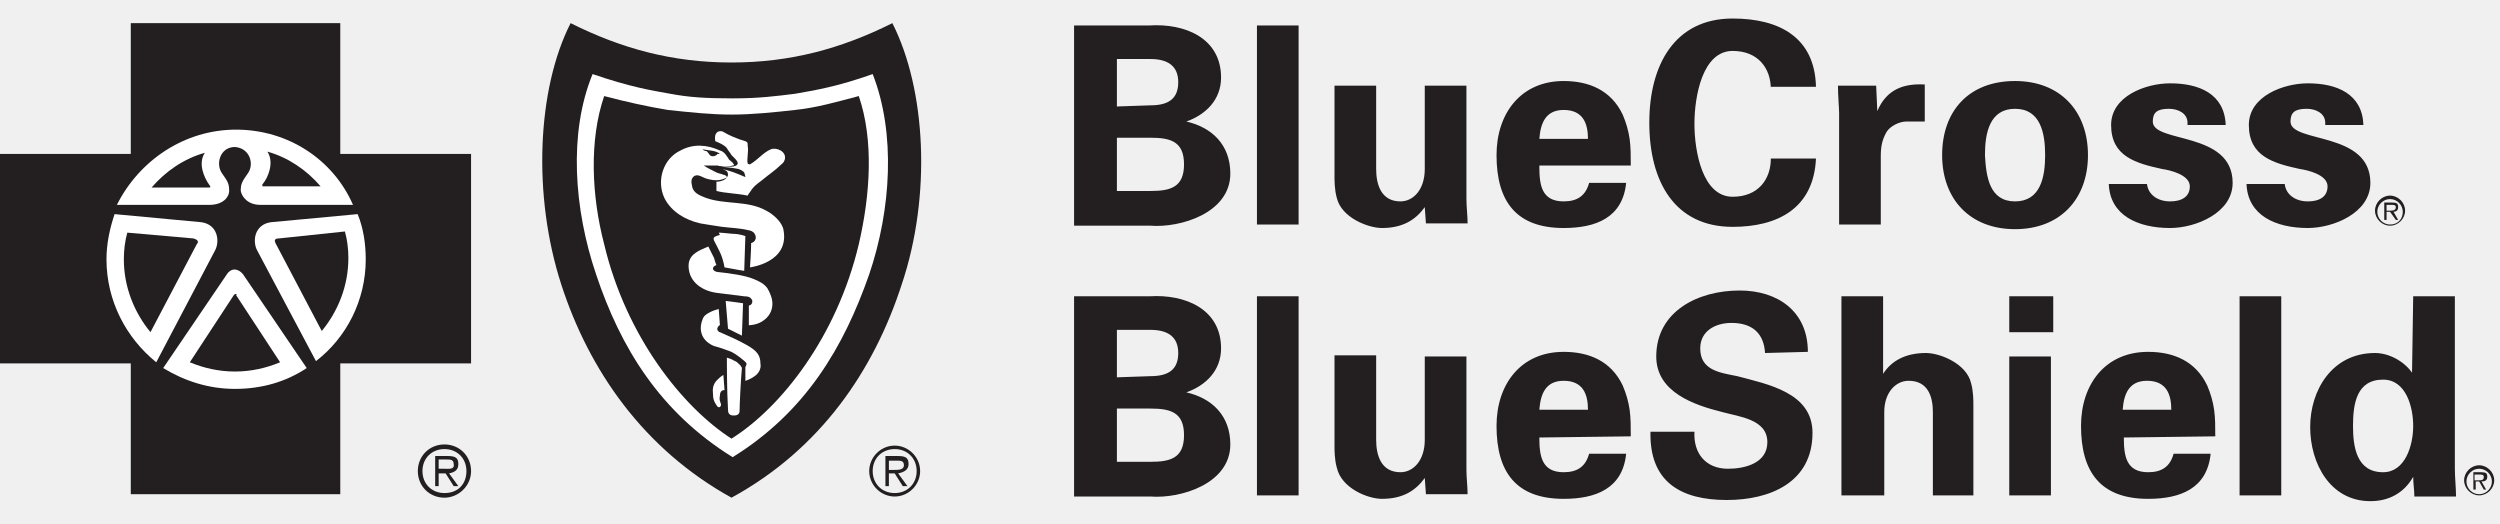
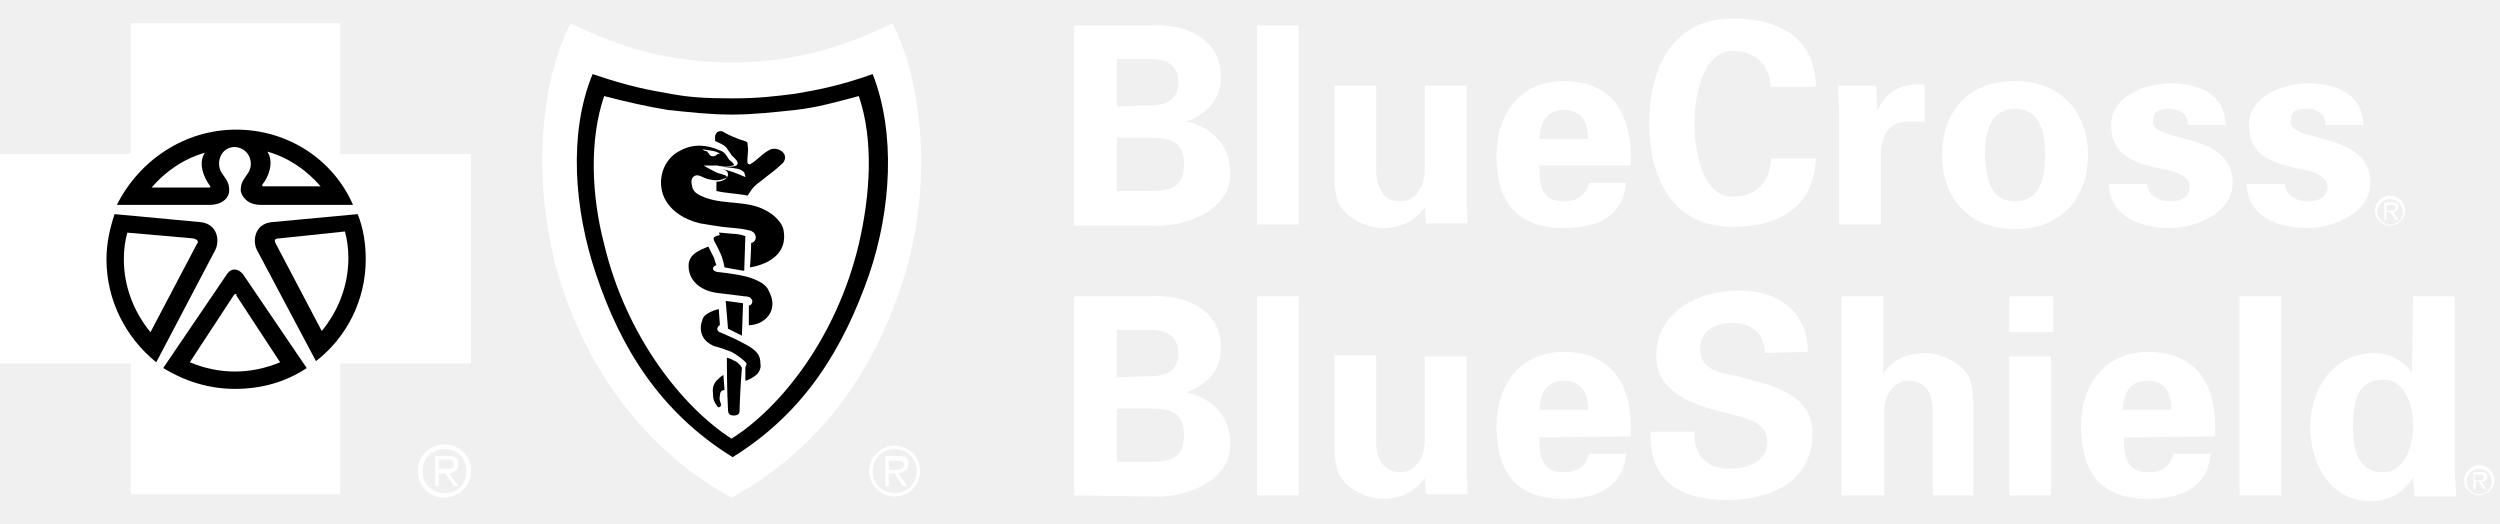
- <svg xmlns="http://www.w3.org/2000/svg" enable-background="new 0 0 216 45.2" viewBox="0 0 216 45.2">
-   <circle cx="20.3" cy="22.3" fill="#fff" r="11.9" />
-   <path d="m63.1 7.1c-5.1 0-12.9-2.4-12.9-2.4s-1.7 4.4-1.7 10.4 5 21.8 15.1 25.8c0 0 14.4-9.1 14.4-25 0-9.5-1.4-11.2-1.4-11.2s-8.4 2.4-13.5 2.4z" fill="#fff" />
-   <g fill="#231f20">
-     <path d="m92.8 19.4v-17.2h6.5c3.1-.2 6.2 1.1 6.2 4.5 0 1.9-1.3 3.2-3 3.8 2.2.5 3.8 2 3.8 4.5 0 3.4-4.3 4.7-6.9 4.5h-6.6zm6.6-10.3c1.6 0 2.4-.6 2.4-2s-.9-2-2.4-2h-2.9v4.1zm0 7.4c1.7 0 2.9-.3 2.9-2.3s-1.2-2.3-2.9-2.3h-2.9v4.6zm12.8-14.3v17.2h-3.6v-17.2zm10.9 15.7c-.8 1.1-1.9 1.8-3.7 1.8-1.2 0-3.5-.9-3.9-2.6-.2-.7-.2-1.5-.2-1.9v-7.8h3.6v7.2c0 1.3.4 2.8 2.1 2.8 1.1 0 2.1-1 2.1-2.8v-7.2h3.6v9.8c0 .7.1 1.4.1 2.1h-3.6zm9.9-3.5c0 1.6.2 3 2.1 3 1.2 0 1.9-.5 2.2-1.6h3.2c-.3 3-2.6 3.9-5.4 3.9-4.1 0-5.8-2.3-5.8-6.3 0-3.6 2.1-6.4 5.8-6.4 2.2 0 4.1.8 5.1 2.9.3.7.5 1.4.6 2.1s.1 1.5.1 2.3h-7.9zm4.2-2.4c0-1.3-.4-2.5-2.1-2.5-1.6 0-2 1.2-2.1 2.5zm15.8-4.3c0-1.8-1.1-3.3-3.3-3.3-2.6 0-3.3 3.9-3.3 6.3s.7 6.3 3.3 6.3c2.2 0 3.3-1.5 3.3-3.3h3.9c-.2 4.3-3.3 5.9-7.2 5.9-5 0-7.2-3.9-7.2-9 0-5 2.2-9 7.2-9 4 0 7.1 1.6 7.2 5.9h-3.9zm9.1-.3.1 2.2c.8-1.9 2.3-2.4 4.1-2.3v3.2h-1.6c-.6 0-1.4.4-1.7.9-.4.7-.5 1.3-.5 2.1v5.9h-3.6v-9.6c0-.5-.1-1.5-.1-2.4zm12 12.4c-3.9 0-6.3-2.6-6.3-6.4s2.3-6.4 6.3-6.4c3.9 0 6.3 2.6 6.3 6.4s-2.4 6.4-6.3 6.4zm0-2.4c2.2 0 2.6-2.1 2.6-4s-.4-4-2.6-4-2.6 2.1-2.6 4c.1 1.9.4 4 2.6 4zm14.9-6.8c0-.8-.8-1.2-1.6-1.2-1 0-1.4.3-1.4 1.1 0 1.9 6.9.8 6.9 5.3 0 2.6-3.2 3.9-5.4 3.9-2.8 0-5.2-1.1-5.3-3.8h3.3c.1.9.9 1.5 2 1.5 1 0 1.7-.4 1.7-1.3 0-1-1.7-1.4-2.4-1.5-2.3-.5-4.4-1.1-4.4-3.8 0-2.5 3-3.6 5.1-3.6 2.5 0 4.7.9 4.8 3.6h-3.3zm11.9 0c0-.8-.8-1.2-1.6-1.2-1 0-1.4.3-1.4 1.1 0 1.9 6.9.8 6.9 5.3 0 2.6-3.2 3.9-5.4 3.9-2.8 0-5.2-1.1-5.3-3.8h3.3c.1.9.9 1.5 2 1.5 1 0 1.7-.4 1.7-1.3 0-1-1.7-1.4-2.4-1.5-2.3-.5-4.4-1.1-4.4-3.8 0-2.5 3-3.6 5.1-3.6 2.5 0 4.7.9 4.8 3.6h-3.3zm-108.1 32.2v-17.2h6.5c3.1-.2 6.2 1.1 6.2 4.5 0 1.9-1.3 3.2-3 3.8 2.2.5 3.8 2 3.8 4.5 0 3.4-4.3 4.7-6.9 4.5h-6.6zm6.6-10.3c1.6 0 2.4-.6 2.4-2s-.9-2-2.4-2h-2.9v4.1zm0 7.4c1.7 0 2.9-.3 2.9-2.3s-1.2-2.3-2.9-2.3h-2.9v4.6zm12.8-14.3v17.2h-3.6v-17.2zm10.9 15.7c-.8 1.1-1.9 1.8-3.7 1.8-1.2 0-3.5-.9-3.9-2.7-.2-.7-.2-1.5-.2-1.9v-7.8h3.6v7.3c0 1.3.4 2.8 2.1 2.8 1.1 0 2.1-1 2.1-2.8v-7.2h3.6v9.8c0 .7.1 1.4.1 2.1h-3.6zm9.9-3.5c0 1.6.2 3 2.1 3 1.2 0 1.9-.5 2.2-1.6h3.2c-.3 3-2.6 3.9-5.4 3.9-4.1 0-5.8-2.3-5.8-6.3 0-3.6 2.1-6.4 5.8-6.4 2.2 0 4.1.8 5.1 2.9.3.7.5 1.4.6 2.1s.1 1.5.1 2.3zm4.2-2.4c0-1.3-.4-2.5-2.1-2.5-1.6 0-2 1.2-2.1 2.5zm15.3-4.9c-.1-1.7-1.1-2.6-2.9-2.6-1.4 0-2.7.7-2.7 2.2 0 1.9 1.7 2.1 3.2 2.4 2.6.7 6.5 1.4 6.5 4.9 0 4.3-3.7 5.8-7.4 5.8-3.9 0-6.7-1.5-6.6-5.9h3.8c-.1 1.9 1 3.2 2.9 3.2 1.5 0 3.4-.5 3.4-2.3 0-2-2.5-2.2-3.9-2.6-2.4-.6-5.7-1.7-5.7-4.8 0-3.9 3.6-5.7 7.2-5.7 3.3 0 5.9 1.8 5.9 5.3zm6.6 12.3v-17.2h3.6v6.7c.7-1.1 1.9-1.8 3.7-1.8 1.2 0 3.5.9 3.9 2.6.2.7.2 1.5.2 1.9v7.8h-3.5v-7.2c0-1.3-.4-2.7-2.1-2.7-1.1 0-2.1 1-2.1 2.7v7.2zm18.3-17.2v3.1h-3.8v-3.1zm-.2 5.2v12h-3.6v-12zm6.3 7c0 1.6.2 3 2.1 3 1.2 0 1.9-.5 2.2-1.6h3.2c-.3 3-2.6 3.9-5.4 3.9-4.1 0-5.8-2.3-5.8-6.3 0-3.6 2.1-6.4 5.8-6.4 2.2 0 4.1.8 5.1 2.9.3.7.5 1.4.6 2.1s.1 1.5.1 2.3zm4.1-2.4c0-1.3-.4-2.5-2.1-2.5-1.6 0-2 1.2-2.1 2.5zm9.5-9.8v17.2h-3.6v-17.2zm11.4 0h3.6v14.9c0 .8.1 1.6.1 2.4h-3.6c0-.6-.1-1.1-.1-1.7-.8 1.4-2.1 2.1-3.7 2.1-3.5 0-5.2-3.3-5.2-6.4 0-3.2 1.9-6.4 5.6-6.4 1.2 0 2.5.7 3.2 1.7zm-2.6 15.2c1.9 0 2.6-2.3 2.6-4 0-1.6-.6-4-2.6-4-2.3 0-2.6 2.1-2.6 4 0 1.8.3 4 2.6 4zm.6-21.4c-.6 0-1.1-.5-1.1-1.1s.5-1.1 1.1-1.1 1.1.5 1.1 1.1-.4 1.1-1.1 1.1m0-2.5c-.7 0-1.3.6-1.3 1.3s.6 1.3 1.3 1.3 1.3-.6 1.3-1.3-.6-1.3-1.3-1.3" />
-     <path d="m206.5 18.2h-.3v-.5h.4c.2 0 .4 0 .4.2 0 .3-.3.3-.5.3m.7-.3c0-.3-.1-.4-.5-.4h-.7v1.5h.2v-.7h.3l.5.7h.2l-.4-.7c.2 0 .4-.1.4-.4m7 24.8c-.6 0-1.1-.5-1.1-1.1s.5-1.1 1.1-1.1 1.1.5 1.1 1.1-.5 1.1-1.1 1.1m0-2.5c-.7 0-1.3.6-1.3 1.3s.6 1.3 1.3 1.3 1.3-.6 1.3-1.3-.6-1.3-1.3-1.3" />
-     <path d="m214.1 41.5h-.3v-.5h.4c.2 0 .4 0 .4.2 0 .3-.2.3-.5.3m.8-.3c0-.3-.1-.4-.5-.4h-.7v1.5h.2v-.7h.3l.4.7h.2l-.4-.7c.3 0 .5-.1.5-.4m-176.5-2.8c-1.3 0-2.3 1-2.3 2.3s1 2.3 2.3 2.3c1.2 0 2.3-1 2.3-2.3s-1-2.3-2.3-2.3zm0 4.2c-1.1 0-1.9-.8-1.9-1.9s.8-1.9 1.9-1.9 1.9.8 1.9 1.9-.7 1.9-1.9 1.9z" />
-     <path d="m39.6 40.1c0-.5-.2-.7-.9-.7h-1.1v2.6h.3v-1.1h.6l.7 1.1h.4l-.8-1.1c.5-.1.8-.3.8-.8zm-1.2.4h-.5v-.8h.7c.3 0 .6 0 .6.4.1.5-.5.4-.8.4zm-18-15.1c-.1 0-.1 0-.2.1l-3.8 5.8c1.2.5 2.5.8 3.9.8s2.7-.3 3.9-.8l-3.8-5.8c.1-.1 0-.1 0-.1zm-3.7-4.8-5.7-.5c-.2.7-.3 1.5-.3 2.3 0 2.4.9 4.6 2.3 6.3l4-7.6c.2-.2.1-.4-.3-.5z" />
-     <path d="m29.4 13.3v-11.3h-18.1v11.3h-11.3v18.1h11.3v11.3h18.1v-11.3h11.3v-18.1zm-9-2.1c4.5 0 8.4 2.6 10.1 6.5h-8c-1.1 0-1.6-.7-1.7-1.2 0-.6.1-.8.6-1.5.6-.8.2-2.2-1.1-2.3-1.3 0-1.7 1.5-1.1 2.3.5.7.6.9.6 1.5 0 .5-.5 1.2-1.7 1.2h-8c1.9-3.8 5.8-6.5 10.3-6.5zm-11.2 11.2c0-1.4.3-2.7.7-3.9l7.5.7c1.4.2 1.6 1.6 1.2 2.4l-5.1 9.7c-2.6-2.1-4.3-5.3-4.3-8.9zm17.3 9.4c-1.8 1.2-3.9 1.8-6.2 1.8s-4.4-.7-6.2-1.8l5.5-8.1c.4-.6 1-.5 1.4 0zm.8-.6-5.1-9.6c-.4-.8-.2-2.2 1.2-2.4l7.5-.7c.5 1.2.7 2.6.7 3.9 0 3.6-1.7 6.8-4.3 8.8z" />
-     <path d="m27.7 16.1c-1.2-1.4-2.8-2.5-4.6-3 .6.9.1 2.2-.4 2.8-.1.1 0 .2 0 .2zm-3.6 4.5c-.4 0-.4.2-.3.4l4 7.6c1.4-1.7 2.3-3.9 2.3-6.3 0-.8-.1-1.6-.3-2.3zm-6.4-7.4c-1.8.5-3.4 1.6-4.6 3h5c.1 0 .1-.1 0-.2-.5-.7-1-1.9-.4-2.8z" />
-     <path d="m77.1 2c-4.4 2.2-8.8 3.4-13.9 3.4s-9.5-1.2-13.9-3.4c-2.9 5.7-3.3 14.9-.8 22.6 2.4 7.4 7.1 14.2 14.7 18.4 7.7-4.2 12.3-11 14.7-18.4 2.6-7.7 2.1-16.9-.8-22.6zm-2 21.7c-2.2 6.3-5.5 11.9-11.8 15.8-6.3-3.9-9.7-9.5-11.8-15.8-1.9-5.6-2.4-12.2-.3-17.3 3.2 1.1 5 1.4 6.7 1.7 1.6.3 3 .4 5.4.4 2.3 0 3.8-.2 5.4-.4 1.7-.3 3.6-.6 6.7-1.7 2 5.1 1.6 11.7-.3 17.3z" />
-     <path d="m68.7 9.5c-1.8.2-3.7.4-5.5.4s-3.6-.2-5.5-.4c-1.8-.3-3.6-.7-5.5-1.2-1.3 3.8-1.1 8.6 0 12.8 1.9 8 6.8 14.1 11 16.8 4.3-2.7 9.1-8.8 11-16.8 1-4.3 1.3-9 0-12.8-1.9.5-3.6 1-5.5 1.2zm-6.5 24.7c-.1.4.1.6.1.8-.1.3-.3.2-.4 0-.2-.3-.3-.5-.3-1-.1-.8.3-1.1.5-1.3s.4-.3.4-.3l.1 1.3c-.2 0-.4.1-.4.5zm1.7 1.3c0 .2-.1.4-.5.4-.3 0-.5-.1-.5-.5-.1-1.6-.1-4.5-.1-4.5s.4.1.7.3c.1 0 .3.2.5.4 0 .1.1.1.1.2-.1 1.1-.2 3.2-.2 3.7zm1.3-3c-.4.3-.8.4-.8.4v-1.2s.1-.1.1-.3c-.1-.2-.9-.8-1.3-1-.5-.2-1.1-.4-1.5-.5-1-.4-1.4-1.3-1-2.3.1-.4.6-.6.8-.7s.6-.2.6-.2l.1 1.4s-.1 0-.2.2.1.4.2.4c.7.3 1.6.7 2.3 1.1.9.5 1.2.9 1.2 1.6.1.5-.2.9-.5 1.1zm-2.5-6.5c.7.1.9.1 1.5.2l-.1 2.8-.6-.3-.6-.3zm4 .6c-.1.5-.4.9-.9 1.2s-1.1.3-1.1.3v-1.7s.1 0 .2-.1.1-.2.1-.3-.1-.2-.2-.3c-.2-.1-.4-.1-.5-.1l-2.4-.3c-1.4-.2-2.5-1.1-2.4-2.5.1-.9 1-1.2 1.7-1.5l.5 1c.1.4.2.6.2.6s-.3.1-.3.3.3.3.4.3c1 .1 2.4.3 3.1.6.5.2.9.4 1.2.8.4.7.5 1.2.4 1.7zm-4.6-6.5s.3 0 1.2.1c.6 0 1.1.2 1.1.2l-.1 3c-.7-.1-1.1-.2-1.7-.3-.2-1.1-.5-1.5-.9-2.3-.1-.2 0-.3 0-.3.1-.1.5-.2.5-.2zm2.7 3s.1-1.4.1-2.1c.4-.1.5-.5.3-.8-.1-.2-.4-.3-.5-.3-.8-.2-1.5-.2-2.3-.3-.7-.1-1.3-.2-1.9-.3-1.3-.3-2.5-1-3.1-2.2-.7-1.5-.1-3.4 1.4-4.1 1.1-.6 2.3-.5 3.4 0 .4.1.6.5.8.8.1.1.3.2.4.4.1.1-.1.1-.1.1-.2.1-1.1.1-1.3 0h-1.2c.3.2.7.4 1.1.6.2.1.4.1.6.2.1 0 .3.1.3.2s-.2.1-.4.2c-.3.1-.7.1-1.1 0-.6-.1-.9-.5-1.3-.3-.3.2-.3.5-.2.9.1.6.7.8 1.2 1 1.7.6 3.6.2 5.2 1.1.6.3 1.4 1 1.5 1.7.5 2.8-2.9 3.2-2.9 3.2zm3-9.3c-.1.3-.2.3-.4.5-.4.4-1 .8-1.6 1.3-.4.3-.7.5-1 1-.1.1-.2.3-.2.3-1-.2-1.9-.2-2.7-.4v-.8s.9 0 1-.6c0 0 0-.2-.1-.3s-.4-.2-.5-.2c.7.1 1.4.4 2.1.7 0-.1-.1-.4-.1-.4-.1-.1-.2-.2-.5-.3-.4-.1-1.5-.2-1.5-.2h.9c.2 0 .5-.1.5-.2.1-.1 0-.3-.2-.5l-.3-.3c-.1-.2-.3-.4-.4-.6-.2-.3-1-.6-1-.6s-.1-.5.1-.7c.1-.2.5-.2.6-.1.5.3 1.2.6 1.9.8.2.1.2.1.2.4.1.5-.1 1.2 0 1.5 0 .1.2.1.2.1.7-.4 1.1-1 1.8-1.3.5-.2 1.4.2 1.2.9zm9.5 24.7c-1.2 0-2.2 1-2.2 2.2s1 2.2 2.2 2.2 2.2-1 2.2-2.2-1-2.2-2.2-2.2zm0 4.1c-1.1 0-1.9-.8-1.9-1.9s.8-1.9 1.9-1.9 1.9.8 1.9 1.9-.8 1.9-1.9 1.9z" />
-     <path d="m78.5 40.1c0-.5-.2-.7-.9-.7h-1.1v2.6h.3v-1.1h.5l.7 1.1h.4l-.8-1.1c.5-.1.9-.3.9-.8zm-1.2.5h-.5v-.8h.7c.3 0 .6 0 .6.4s-.5.4-.8.4zm-16.2-27.5c.2.2.2.4.5.4.2 0 .3-.1.4-.2h.2c-.3-.3-1-.3-1.5-.4.2.2.3.1.4.2z" />
+ <svg xmlns="http://www.w3.org/2000/svg" version="1.1" id="Layer_1" x="0px" y="0px" viewBox="0 0 216 45.2" style="enable-background:new 0 0 216 45.2;" xml:space="preserve">
+   <style type="text/css">
+ 	.st0{fill:#FFFFFF;}
+ </style>
+   <circle cx="20.3" cy="22.3" r="11.9" />
+   <path d="M63.1,7.1c-5.1,0-12.9-2.4-12.9-2.4s-1.7,4.4-1.7,10.4s5,21.8,15.1,25.8c0,0,14.4-9.1,14.4-25c0-9.5-1.4-11.2-1.4-11.2  S68.2,7.1,63.1,7.1z" />
+   <g>
+     <path class="st0" d="M92.8,19.4V2.2h6.5c3.1-0.2,6.2,1.1,6.2,4.5c0,1.9-1.3,3.2-3,3.8c2.2,0.5,3.8,2,3.8,4.5c0,3.4-4.3,4.7-6.9,4.5   h-6.6V19.4z M99.4,9.1c1.6,0,2.4-0.6,2.4-2s-0.9-2-2.4-2h-2.9v4.1L99.4,9.1z M99.4,16.5c1.7,0,2.9-0.3,2.9-2.3s-1.2-2.3-2.9-2.3   h-2.9v4.6H99.4z M112.2,2.2v17.2h-3.6V2.2L112.2,2.2z M123.1,17.9c-0.8,1.1-1.9,1.8-3.7,1.8c-1.2,0-3.5-0.9-3.9-2.6   c-0.2-0.7-0.2-1.5-0.2-1.9V7.4h3.6v7.2c0,1.3,0.4,2.8,2.1,2.8c1.1,0,2.1-1,2.1-2.8V7.4h3.6v9.8c0,0.7,0.1,1.4,0.1,2.1h-3.6   L123.1,17.9z M133,14.4c0,1.6,0.2,3,2.1,3c1.2,0,1.9-0.5,2.2-1.6h3.2c-0.3,3-2.6,3.9-5.4,3.9c-4.1,0-5.8-2.3-5.8-6.3   c0-3.6,2.1-6.4,5.8-6.4c2.2,0,4.1,0.8,5.1,2.9c0.3,0.7,0.5,1.4,0.6,2.1s0.1,1.5,0.1,2.3H133L133,14.4z M137.2,12   c0-1.3-0.4-2.5-2.1-2.5c-1.6,0-2,1.2-2.1,2.5H137.2z M153,7.7c0-1.8-1.1-3.3-3.3-3.3c-2.6,0-3.3,3.9-3.3,6.3s0.7,6.3,3.3,6.3   c2.2,0,3.3-1.5,3.3-3.3h3.9c-0.2,4.3-3.3,5.9-7.2,5.9c-5,0-7.2-3.9-7.2-9c0-5,2.2-9,7.2-9c4,0,7.1,1.6,7.2,5.9H153V7.7z M162.1,7.4   l0.1,2.2c0.8-1.9,2.3-2.4,4.1-2.3v3.2h-1.6c-0.6,0-1.4,0.4-1.7,0.9c-0.4,0.7-0.5,1.3-0.5,2.1v5.9h-3.6V9.8c0-0.5-0.1-1.5-0.1-2.4   L162.1,7.4z M174.1,19.8c-3.9,0-6.3-2.6-6.3-6.4s2.3-6.4,6.3-6.4c3.9,0,6.3,2.6,6.3,6.4S178,19.8,174.1,19.8z M174.1,17.4   c2.2,0,2.6-2.1,2.6-4s-0.4-4-2.6-4s-2.6,2.1-2.6,4C171.6,15.3,171.9,17.4,174.1,17.4z M189,10.6c0-0.8-0.8-1.2-1.6-1.2   c-1,0-1.4,0.3-1.4,1.1c0,1.9,6.9,0.8,6.9,5.3c0,2.6-3.2,3.9-5.4,3.9c-2.8,0-5.2-1.1-5.3-3.8h3.3c0.1,0.9,0.9,1.5,2,1.5   c1,0,1.7-0.4,1.7-1.3c0-1-1.7-1.4-2.4-1.5c-2.3-0.5-4.4-1.1-4.4-3.8c0-2.5,3-3.6,5.1-3.6c2.5,0,4.7,0.9,4.8,3.6H189L189,10.6z    M200.9,10.6c0-0.8-0.8-1.2-1.6-1.2c-1,0-1.4,0.3-1.4,1.1c0,1.9,6.9,0.8,6.9,5.3c0,2.6-3.2,3.9-5.4,3.9c-2.8,0-5.2-1.1-5.3-3.8h3.3   c0.1,0.9,0.9,1.5,2,1.5c1,0,1.7-0.4,1.7-1.3c0-1-1.7-1.4-2.4-1.5c-2.3-0.5-4.4-1.1-4.4-3.8c0-2.5,3-3.6,5.1-3.6   c2.5,0,4.7,0.9,4.8,3.6h-3.3L200.9,10.6z M92.8,42.8V25.6h6.5c3.1-0.2,6.2,1.1,6.2,4.5c0,1.9-1.3,3.2-3,3.8c2.2,0.5,3.8,2,3.8,4.5   c0,3.4-4.3,4.7-6.9,4.5L92.8,42.8L92.8,42.8z M99.4,32.5c1.6,0,2.4-0.6,2.4-2s-0.9-2-2.4-2h-2.9v4.1L99.4,32.5z M99.4,39.9   c1.7,0,2.9-0.3,2.9-2.3s-1.2-2.3-2.9-2.3h-2.9v4.6H99.4z M112.2,25.6v17.2h-3.6V25.6H112.2z M123.1,41.3c-0.8,1.1-1.9,1.8-3.7,1.8   c-1.2,0-3.5-0.9-3.9-2.7c-0.2-0.7-0.2-1.5-0.2-1.9v-7.8h3.6V38c0,1.3,0.4,2.8,2.1,2.8c1.1,0,2.1-1,2.1-2.8v-7.2h3.6v9.8   c0,0.7,0.1,1.4,0.1,2.1h-3.6L123.1,41.3z M133,37.8c0,1.6,0.2,3,2.1,3c1.2,0,1.9-0.5,2.2-1.6h3.2c-0.3,3-2.6,3.9-5.4,3.9   c-4.1,0-5.8-2.3-5.8-6.3c0-3.6,2.1-6.4,5.8-6.4c2.2,0,4.1,0.8,5.1,2.9c0.3,0.7,0.5,1.4,0.6,2.1s0.1,1.5,0.1,2.3L133,37.8z    M137.2,35.4c0-1.3-0.4-2.5-2.1-2.5c-1.6,0-2,1.2-2.1,2.5H137.2z M152.5,30.5c-0.1-1.7-1.1-2.6-2.9-2.6c-1.4,0-2.7,0.7-2.7,2.2   c0,1.9,1.7,2.1,3.2,2.4c2.6,0.7,6.5,1.4,6.5,4.9c0,4.3-3.7,5.8-7.4,5.8c-3.9,0-6.7-1.5-6.6-5.9h3.8c-0.1,1.9,1,3.2,2.9,3.2   c1.5,0,3.4-0.5,3.4-2.3c0-2-2.5-2.2-3.9-2.6c-2.4-0.6-5.7-1.7-5.7-4.8c0-3.9,3.6-5.7,7.2-5.7c3.3,0,5.9,1.8,5.9,5.3L152.5,30.5z    M159.1,42.8V25.6h3.6v6.7c0.7-1.1,1.9-1.8,3.7-1.8c1.2,0,3.5,0.9,3.9,2.6c0.2,0.7,0.2,1.5,0.2,1.9v7.8H167v-7.2   c0-1.3-0.4-2.7-2.1-2.7c-1.1,0-2.1,1-2.1,2.7v7.2H159.1z M177.4,25.6v3.1h-3.8v-3.1H177.4z M177.2,30.8v12h-3.6v-12H177.2z    M183.5,37.8c0,1.6,0.2,3,2.1,3c1.2,0,1.9-0.5,2.2-1.6h3.2c-0.3,3-2.6,3.9-5.4,3.9c-4.1,0-5.8-2.3-5.8-6.3c0-3.6,2.1-6.4,5.8-6.4   c2.2,0,4.1,0.8,5.1,2.9c0.3,0.7,0.5,1.4,0.6,2.1s0.1,1.5,0.1,2.3L183.5,37.8z M187.6,35.4c0-1.3-0.4-2.5-2.1-2.5   c-1.6,0-2,1.2-2.1,2.5H187.6z M197.1,25.6v17.2h-3.6V25.6H197.1z M208.5,25.6h3.6v14.9c0,0.8,0.1,1.6,0.1,2.4h-3.6   c0-0.6-0.1-1.1-0.1-1.7c-0.8,1.4-2.1,2.1-3.7,2.1c-3.5,0-5.2-3.3-5.2-6.4c0-3.2,1.9-6.4,5.6-6.4c1.2,0,2.5,0.7,3.2,1.7L208.5,25.6z    M205.9,40.8c1.9,0,2.6-2.3,2.6-4c0-1.6-0.6-4-2.6-4c-2.3,0-2.6,2.1-2.6,4C203.3,38.6,203.6,40.8,205.9,40.8z M206.5,19.4   c-0.6,0-1.1-0.5-1.1-1.1s0.5-1.1,1.1-1.1s1.1,0.5,1.1,1.1S207.2,19.4,206.5,19.4 M206.5,16.9c-0.7,0-1.3,0.6-1.3,1.3   s0.6,1.3,1.3,1.3s1.3-0.6,1.3-1.3S207.2,16.9,206.5,16.9" />
+     <path class="st0" d="M206.5,18.2h-0.3v-0.5h0.4c0.2,0,0.4,0,0.4,0.2C207,18.2,206.7,18.2,206.5,18.2 M207.2,17.9   c0-0.3-0.1-0.4-0.5-0.4H206V19h0.2v-0.7h0.3L207,19h0.2l-0.4-0.7C207,18.3,207.2,18.2,207.2,17.9 M214.2,42.7   c-0.6,0-1.1-0.5-1.1-1.1s0.5-1.1,1.1-1.1s1.1,0.5,1.1,1.1S214.8,42.7,214.2,42.7 M214.2,40.2c-0.7,0-1.3,0.6-1.3,1.3   s0.6,1.3,1.3,1.3s1.3-0.6,1.3-1.3S214.9,40.2,214.2,40.2" />
+     <path class="st0" d="M214.1,41.5h-0.3V41h0.4c0.2,0,0.4,0,0.4,0.2C214.6,41.5,214.4,41.5,214.1,41.5 M214.9,41.2   c0-0.3-0.1-0.4-0.5-0.4h-0.7v1.5h0.2v-0.7h0.3l0.4,0.7h0.2l-0.4-0.7C214.7,41.6,214.9,41.5,214.9,41.2 M38.4,38.4   c-1.3,0-2.3,1-2.3,2.3s1,2.3,2.3,2.3c1.2,0,2.3-1,2.3-2.3S39.7,38.4,38.4,38.4z M38.4,42.6c-1.1,0-1.9-0.8-1.9-1.9s0.8-1.9,1.9-1.9   s1.9,0.8,1.9,1.9S39.6,42.6,38.4,42.6z" />
+     <path class="st0" d="M39.6,40.1c0-0.5-0.2-0.7-0.9-0.7h-1.1V42h0.3v-1.1h0.6l0.7,1.1h0.4l-0.8-1.1C39.3,40.8,39.6,40.6,39.6,40.1z    M38.4,40.5h-0.5v-0.8h0.7c0.3,0,0.6,0,0.6,0.4C39.3,40.6,38.7,40.5,38.4,40.5z M20.4,25.4c-0.1,0-0.1,0-0.2,0.1l-3.8,5.8   c1.2,0.5,2.5,0.8,3.9,0.8s2.7-0.3,3.9-0.8l-3.8-5.8C20.5,25.4,20.4,25.4,20.4,25.4z M16.7,20.6L11,20.1c-0.2,0.7-0.3,1.5-0.3,2.3   c0,2.4,0.9,4.6,2.3,6.3l4-7.6C17.2,20.9,17.1,20.7,16.7,20.6z" />
+     <path class="st0" d="M29.4,13.3V2H11.3v11.3H0v18.1h11.3v11.3h18.1V31.4h11.3V13.3L29.4,13.3z M20.4,11.2c4.5,0,8.4,2.6,10.1,6.5   h-8c-1.1,0-1.6-0.7-1.7-1.2c0-0.6,0.1-0.8,0.6-1.5c0.6-0.8,0.2-2.2-1.1-2.3c-1.3,0-1.7,1.5-1.1,2.3c0.5,0.7,0.6,0.9,0.6,1.5   c0,0.5-0.5,1.2-1.7,1.2h-8C12,13.9,15.9,11.2,20.4,11.2z M9.2,22.4c0-1.4,0.3-2.7,0.7-3.9l7.5,0.7c1.4,0.2,1.6,1.6,1.2,2.4   l-5.1,9.7C10.9,29.2,9.2,26,9.2,22.4z M26.5,31.8c-1.8,1.2-3.9,1.8-6.2,1.8s-4.4-0.7-6.2-1.8l5.5-8.1c0.4-0.6,1-0.5,1.4,0   L26.5,31.8z M27.3,31.2l-5.1-9.6c-0.4-0.8-0.2-2.2,1.2-2.4l7.5-0.7c0.5,1.2,0.7,2.6,0.7,3.9C31.6,26,29.9,29.2,27.3,31.2z" />
+     <path class="st0" d="M27.7,16.1c-1.2-1.4-2.8-2.5-4.6-3c0.6,0.9,0.1,2.2-0.4,2.8c-0.1,0.1,0,0.2,0,0.2H27.7z M24.1,20.6   c-0.4,0-0.4,0.2-0.3,0.4l4,7.6c1.4-1.7,2.3-3.9,2.3-6.3c0-0.8-0.1-1.6-0.3-2.3L24.1,20.6z M17.7,13.2c-1.8,0.5-3.4,1.6-4.6,3h5   c0.1,0,0.1-0.1,0-0.2C17.6,15.3,17.1,14.1,17.7,13.2z" />
+     <path class="st0" d="M77.1,2c-4.4,2.2-8.8,3.4-13.9,3.4S53.7,4.2,49.3,2c-2.9,5.7-3.3,14.9-0.8,22.6C50.9,32,55.6,38.8,63.2,43   c7.7-4.2,12.3-11,14.7-18.4C80.5,16.9,80,7.7,77.1,2z M75.1,23.7c-2.2,6.3-5.5,11.9-11.8,15.8C57,35.6,53.6,30,51.5,23.7   c-1.9-5.6-2.4-12.2-0.3-17.3c3.2,1.1,5,1.4,6.7,1.7c1.6,0.3,3,0.4,5.4,0.4c2.3,0,3.8-0.2,5.4-0.4c1.7-0.3,3.6-0.6,6.7-1.7   C77.4,11.5,77,18.1,75.1,23.7z" />
+     <path class="st0" d="M68.7,9.5c-1.8,0.2-3.7,0.4-5.5,0.4s-3.6-0.2-5.5-0.4c-1.8-0.3-3.6-0.7-5.5-1.2c-1.3,3.8-1.1,8.6,0,12.8   c1.9,8,6.8,14.1,11,16.8c4.3-2.7,9.1-8.8,11-16.8c1-4.3,1.3-9,0-12.8C72.3,8.8,70.6,9.3,68.7,9.5z M62.2,34.2   c-0.1,0.4,0.1,0.6,0.1,0.8c-0.1,0.3-0.3,0.2-0.4,0c-0.2-0.3-0.3-0.5-0.3-1c-0.1-0.8,0.3-1.1,0.5-1.3s0.4-0.3,0.4-0.3l0.1,1.3   C62.4,33.7,62.2,33.8,62.2,34.2z M63.9,35.5c0,0.2-0.1,0.4-0.5,0.4c-0.3,0-0.5-0.1-0.5-0.5c-0.1-1.6-0.1-4.5-0.1-4.5   s0.4,0.1,0.7,0.3c0.1,0,0.3,0.2,0.5,0.4c0,0.1,0.1,0.1,0.1,0.2C64,32.9,63.9,35,63.9,35.5z M65.2,32.5c-0.4,0.3-0.8,0.4-0.8,0.4   v-1.2c0,0,0.1-0.1,0.1-0.3c-0.1-0.2-0.9-0.8-1.3-1c-0.5-0.2-1.1-0.4-1.5-0.5c-1-0.4-1.4-1.3-1-2.3c0.1-0.4,0.6-0.6,0.8-0.7   s0.6-0.2,0.6-0.2l0.1,1.4c0,0-0.1,0-0.2,0.2s0.1,0.4,0.2,0.4c0.7,0.3,1.6,0.7,2.3,1.1c0.9,0.5,1.2,0.9,1.2,1.6   C65.8,31.9,65.5,32.3,65.2,32.5z M62.7,26c0.7,0.1,0.9,0.1,1.5,0.2L64.1,29l-0.6-0.3l-0.6-0.3L62.7,26z M66.7,26.6   c-0.1,0.5-0.4,0.9-0.9,1.2s-1.1,0.3-1.1,0.3v-1.7c0,0,0.1,0,0.2-0.1S65,26.1,65,26s-0.1-0.2-0.2-0.3c-0.2-0.1-0.4-0.1-0.5-0.1   l-2.4-0.3c-1.4-0.2-2.5-1.1-2.4-2.5c0.1-0.9,1-1.2,1.7-1.5l0.5,1c0.1,0.4,0.2,0.6,0.2,0.6s-0.3,0.1-0.3,0.3s0.3,0.3,0.4,0.3   c1,0.1,2.4,0.3,3.1,0.6c0.5,0.2,0.9,0.4,1.2,0.8C66.7,25.6,66.8,26.1,66.7,26.6z M62.1,20.1c0,0,0.3,0,1.2,0.1   c0.6,0,1.1,0.2,1.1,0.2l-0.1,3c-0.7-0.1-1.1-0.2-1.7-0.3c-0.2-1.1-0.5-1.5-0.9-2.3c-0.1-0.2,0-0.3,0-0.3c0.1-0.1,0.5-0.2,0.5-0.2   L62.1,20.1z M64.8,23.1c0,0,0.1-1.4,0.1-2.1c0.4-0.1,0.5-0.5,0.3-0.8c-0.1-0.2-0.4-0.3-0.5-0.3c-0.8-0.2-1.5-0.2-2.3-0.3   c-0.7-0.1-1.3-0.2-1.9-0.3c-1.3-0.3-2.5-1-3.1-2.2c-0.7-1.5-0.1-3.4,1.4-4.1c1.1-0.6,2.3-0.5,3.4,0c0.4,0.1,0.6,0.5,0.8,0.8   c0.1,0.1,0.3,0.2,0.4,0.4c0.1,0.1-0.1,0.1-0.1,0.1c-0.2,0.1-1.1,0.1-1.3,0h-1.2c0.3,0.2,0.7,0.4,1.1,0.6c0.2,0.1,0.4,0.1,0.6,0.2   c0.1,0,0.3,0.1,0.3,0.2s-0.2,0.1-0.4,0.2c-0.3,0.1-0.7,0.1-1.1,0c-0.6-0.1-0.9-0.5-1.3-0.3c-0.3,0.2-0.3,0.5-0.2,0.9   c0.1,0.6,0.7,0.8,1.2,1c1.7,0.6,3.6,0.2,5.2,1.1c0.6,0.3,1.4,1,1.5,1.7C68.2,22.7,64.8,23.1,64.8,23.1z M67.8,13.8   c-0.1,0.3-0.2,0.3-0.4,0.5c-0.4,0.4-1,0.8-1.6,1.3c-0.4,0.3-0.7,0.5-1,1c-0.1,0.1-0.2,0.3-0.2,0.3c-1-0.2-1.9-0.2-2.7-0.4v-0.8   c0,0,0.9,0,1-0.6c0,0,0-0.2-0.1-0.3s-0.4-0.2-0.5-0.2c0.7,0.1,1.4,0.4,2.1,0.7c0-0.1-0.1-0.4-0.1-0.4c-0.1-0.1-0.2-0.2-0.5-0.3   c-0.4-0.1-1.5-0.2-1.5-0.2h0.9c0.2,0,0.5-0.1,0.5-0.2c0.1-0.1,0-0.3-0.2-0.5l-0.3-0.3c-0.1-0.2-0.3-0.4-0.4-0.6   c-0.2-0.3-1-0.6-1-0.6s-0.1-0.5,0.1-0.7c0.1-0.2,0.5-0.2,0.6-0.1c0.5,0.3,1.2,0.6,1.9,0.8c0.2,0.1,0.2,0.1,0.2,0.4   c0.1,0.5-0.1,1.2,0,1.5c0,0.1,0.2,0.1,0.2,0.1c0.7-0.4,1.1-1,1.8-1.3C67.1,12.7,68,13.1,67.8,13.8z M77.3,38.5   c-1.2,0-2.2,1-2.2,2.2s1,2.2,2.2,2.2s2.2-1,2.2-2.2S78.5,38.5,77.3,38.5z M77.3,42.6c-1.1,0-1.9-0.8-1.9-1.9s0.8-1.9,1.9-1.9   s1.9,0.8,1.9,1.9S78.4,42.6,77.3,42.6z" />
+     <path class="st0" d="M78.5,40.1c0-0.5-0.2-0.7-0.9-0.7h-1.1V42h0.3v-1.1h0.5L78,42h0.4l-0.8-1.1C78.1,40.8,78.5,40.6,78.5,40.1z    M77.3,40.6h-0.5v-0.8h0.7c0.3,0,0.6,0,0.6,0.4S77.6,40.6,77.3,40.6z M61.1,13.1c0.2,0.2,0.2,0.4,0.5,0.4c0.2,0,0.3-0.1,0.4-0.2   h0.2c-0.3-0.3-1-0.3-1.5-0.4C60.9,13.1,61,13,61.1,13.1z" />
  </g>
</svg>
